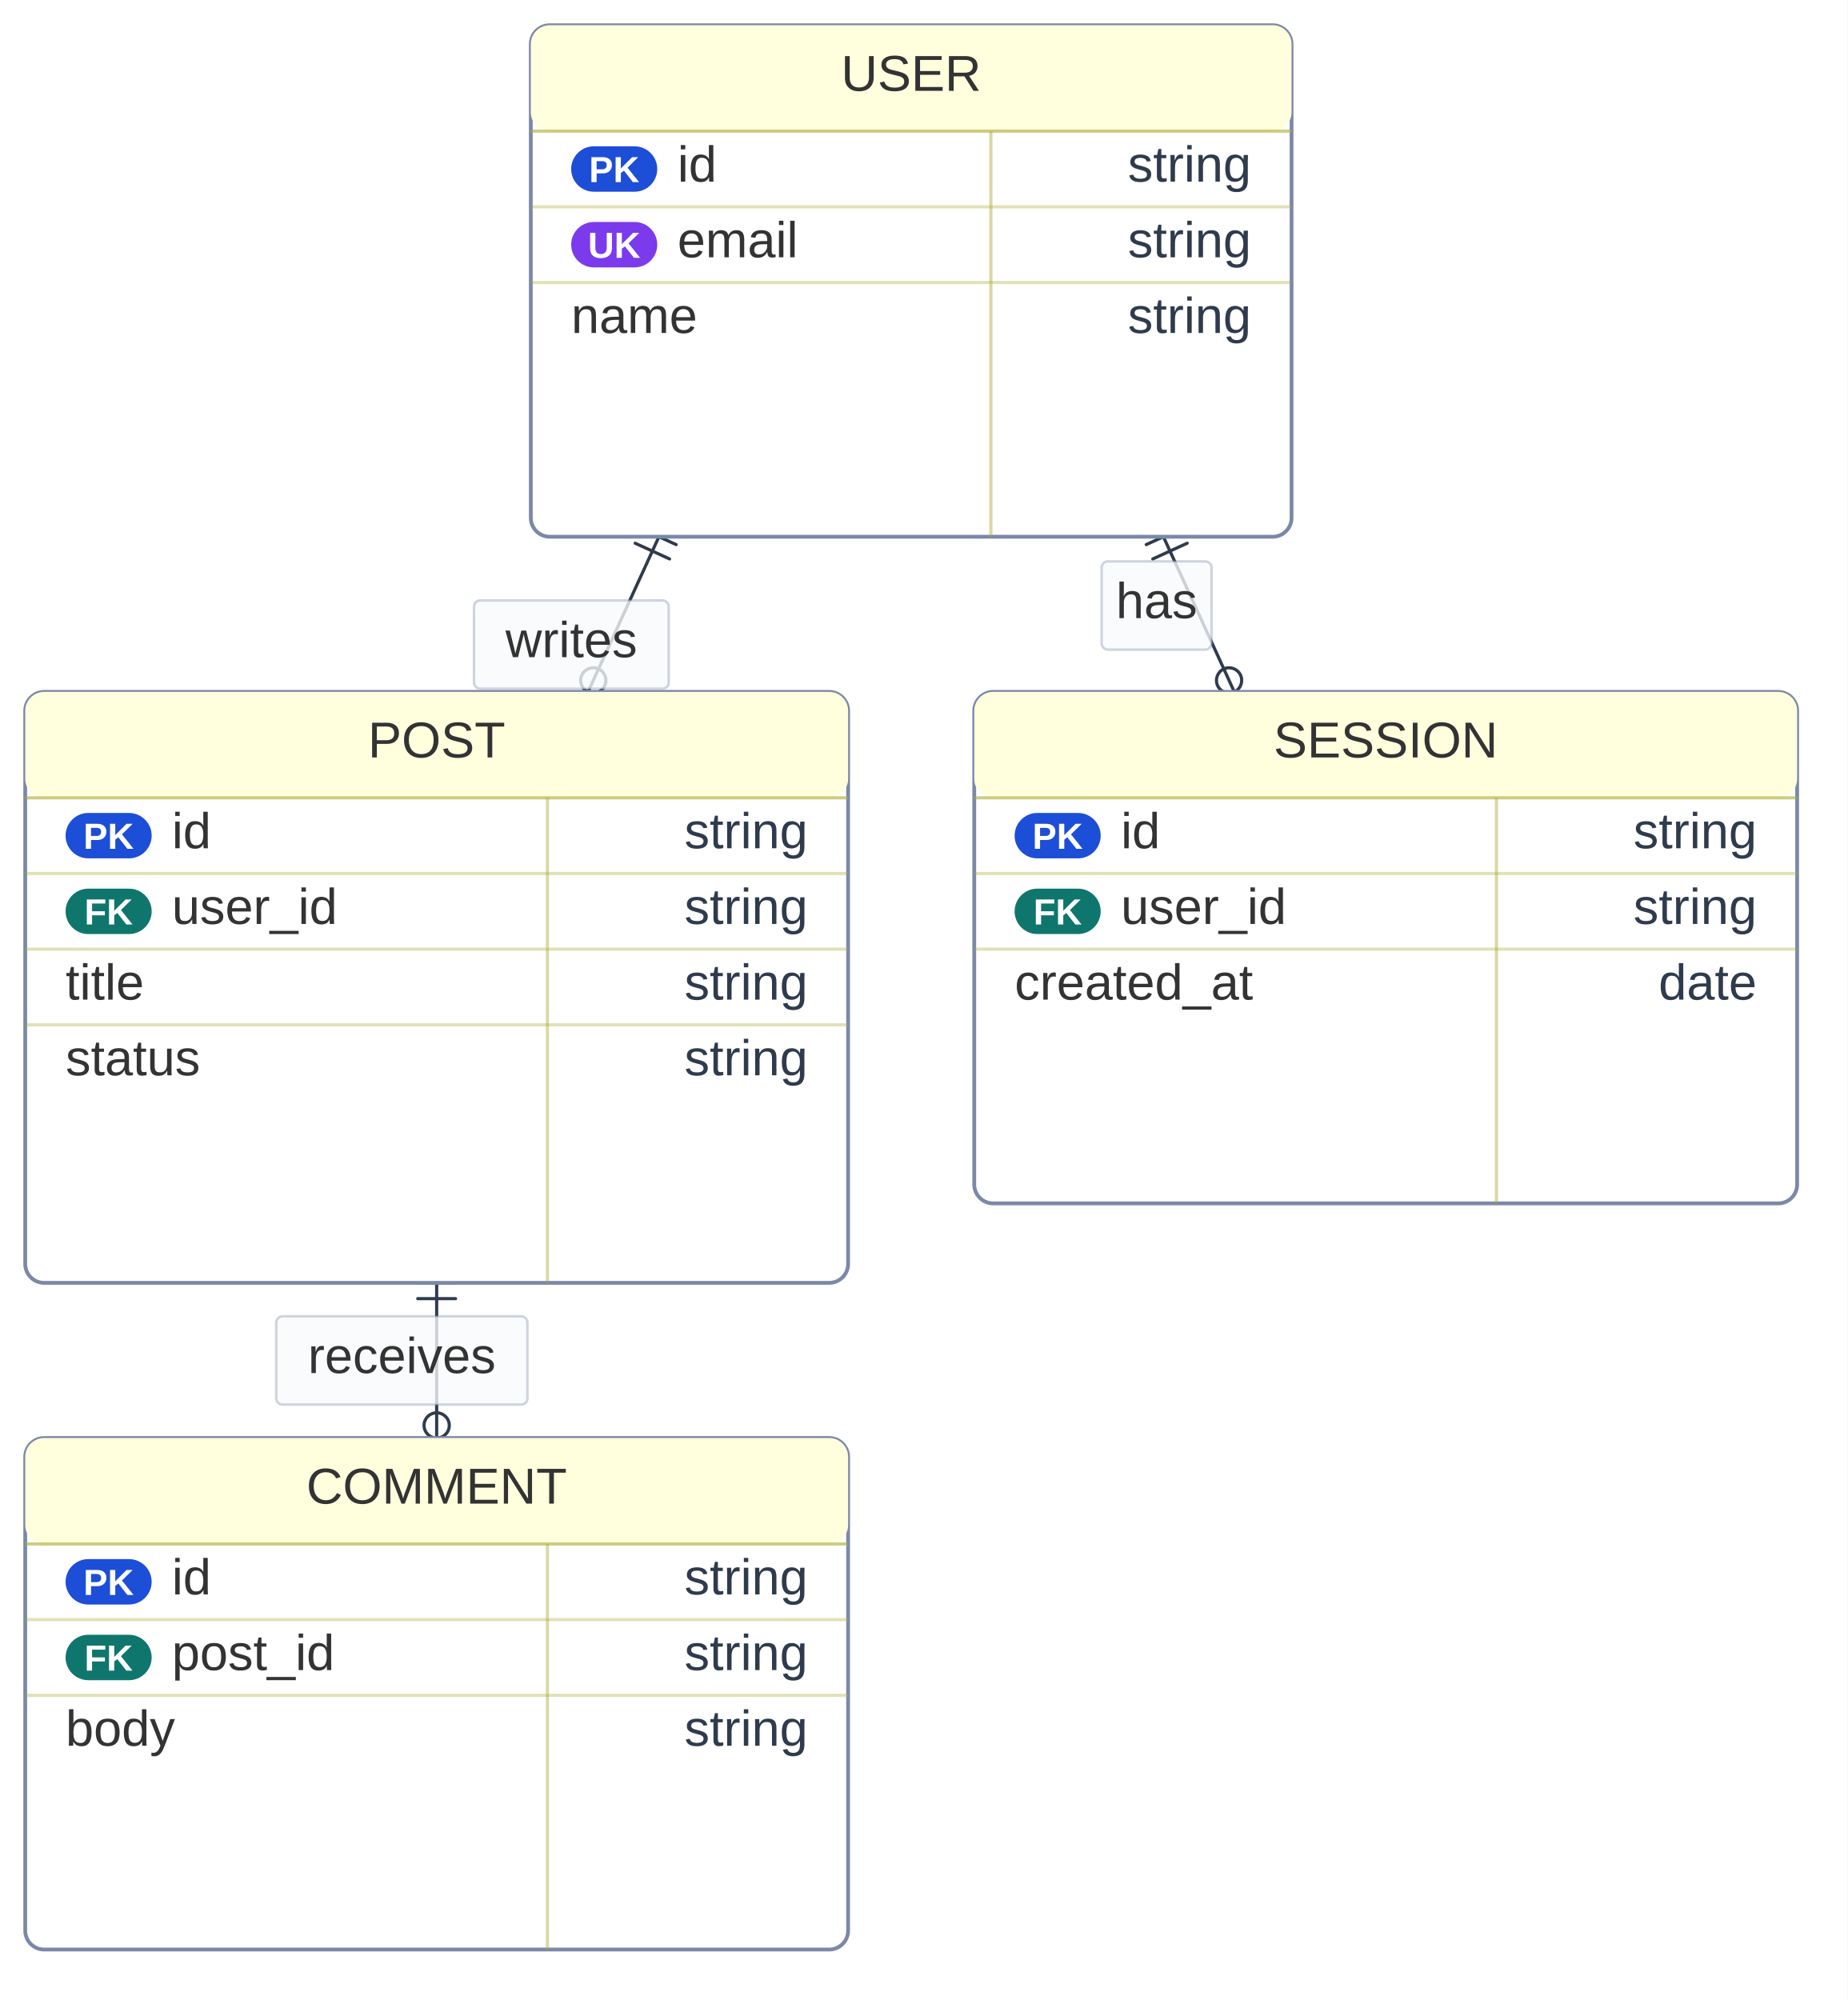
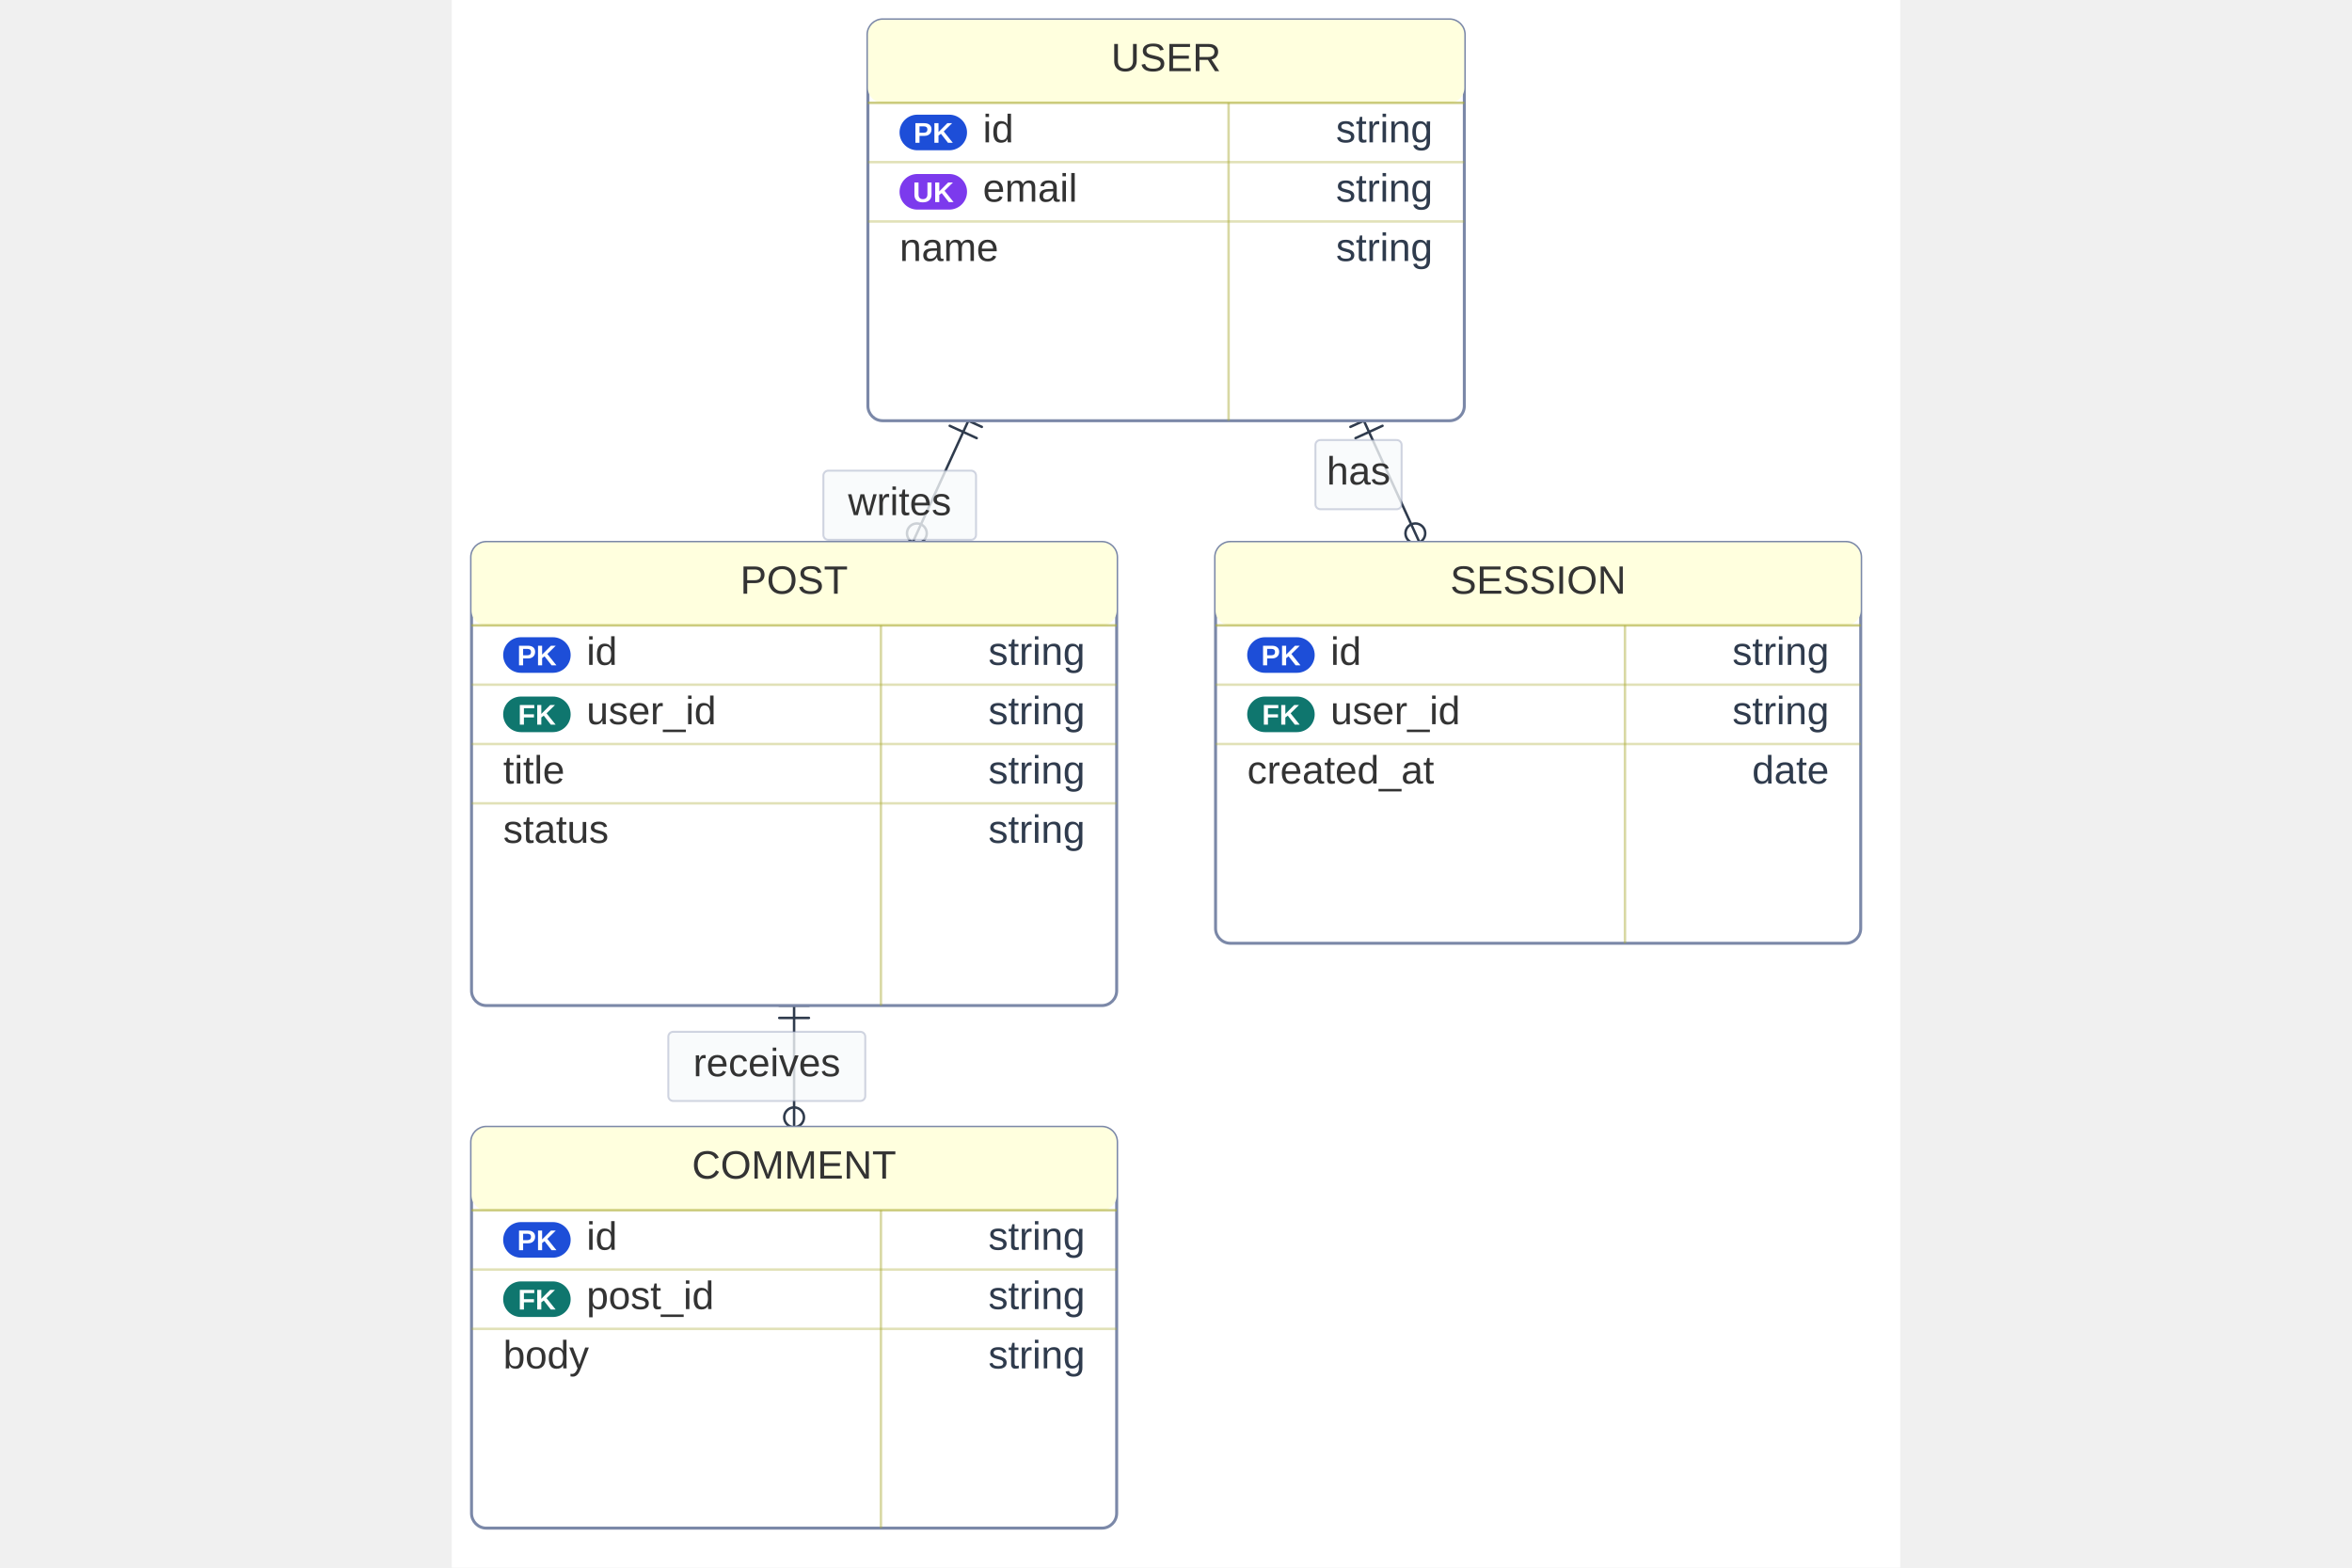
- <svg xmlns="http://www.w3.org/2000/svg" width="585.936" height="634.275" viewBox="0 0 585.936 634.275">
+ <svg xmlns="http://www.w3.org/2000/svg" width="1200" height="800" viewBox="0 0 585.936 634.275">
  <rect x="0" y="0" width="585.936" height="634.275" fill="#FFFFFF" />
  <defs>
    <marker id="arrow-0" viewBox="0 0 10 10" refX="5" refY="5" markerUnits="userSpaceOnUse" markerWidth="8" markerHeight="8" orient="auto">
      <path d="M 0 0 L 10 5 L 0 10 z" fill="#2F3B4D" stroke="#2F3B4D" stroke-width="1" stroke-dasharray="1,0" />
    </marker>
    <marker id="arrow-start-0" viewBox="0 0 10 10" refX="4.5" refY="5" markerUnits="userSpaceOnUse" markerWidth="8" markerHeight="8" orient="auto">
      <path d="M 0 5 L 10 10 L 10 0 z" fill="#2F3B4D" stroke="#2F3B4D" stroke-width="1" stroke-dasharray="1,0" />
    </marker>
  </defs>
  <path id="edge-0" class="edgePath" data-edge-id="edge-0" d="M 208.968,170.225 L 186.484,219.425" fill="none" stroke="#2F3B4D" stroke-width="1" stroke-linecap="round" stroke-linejoin="round" />
  <g transform="translate(208.97 170.22) rotate(114.56)">
    <path d="M 0 -6 L 0 6 M 5 -6 L 5 6" fill="none" stroke="#2F3B4D" stroke-width="1" stroke-linejoin="round" stroke-linecap="round" />
  </g>
  <g transform="translate(186.48 219.42) rotate(114.56)">
    <g>
      <circle cx="-4" cy="0" r="4" fill="none" stroke="#2F3B4D" stroke-width="1" />
      <path d="M 4 0 L 12 -6 M 4 0 L 12 6" fill="none" stroke="#2F3B4D" stroke-width="1" stroke-linejoin="round" stroke-linecap="round" />
    </g>
  </g>
  <rect data-edge-id="edge-0" data-label-kind="center" x="150.32" y="190.42" width="61.76" height="28.00" rx="2" ry="2" fill="rgba(248,250,252, 0.92)" fill-opacity="0.85" stroke="#7B88A8" stroke-opacity="0.35" stroke-width="0.8" />
  <g class="edgeLabel" data-edge-id="edge-0" data-label-kind="center">
    <text x="181.20" y="208.42" text-anchor="middle" font-family="trebuchet ms,verdana,arial,Noto Color Emoji,Apple Color Emoji,Segoe UI Emoji,sans-serif" font-size="16" fill="#333333">
      <tspan x="181.20" dy="0.00">writes</tspan>
    </text>
  </g>
  <path id="edge-1" class="edgePath" data-edge-id="edge-1" d="M 368.968,170.225 L 391.452,219.425" fill="none" stroke="#2F3B4D" stroke-width="1" stroke-linecap="round" stroke-linejoin="round" />
  <g transform="translate(368.97 170.22) rotate(65.44)">
    <path d="M 0 -6 L 0 6 M 5 -6 L 5 6" fill="none" stroke="#2F3B4D" stroke-width="1" stroke-linejoin="round" stroke-linecap="round" />
  </g>
  <g transform="translate(391.45 219.42) rotate(65.44)">
    <g>
      <circle cx="-4" cy="0" r="4" fill="none" stroke="#2F3B4D" stroke-width="1" />
      <path d="M 4 0 L 12 -6 M 4 0 L 12 6" fill="none" stroke="#2F3B4D" stroke-width="1" stroke-linejoin="round" stroke-linecap="round" />
    </g>
  </g>
  <rect data-edge-id="edge-1" data-label-kind="center" x="349.36" y="178.03" width="34.88" height="28.00" rx="2" ry="2" fill="rgba(248,250,252, 0.92)" fill-opacity="0.85" stroke="#7B88A8" stroke-opacity="0.35" stroke-width="0.8" />
  <g class="edgeLabel" data-edge-id="edge-1" data-label-kind="center">
    <text x="366.80" y="196.03" text-anchor="middle" font-family="trebuchet ms,verdana,arial,Noto Color Emoji,Apple Color Emoji,Segoe UI Emoji,sans-serif" font-size="16" fill="#333333">
      <tspan x="366.80" dy="0.00">has</tspan>
    </text>
  </g>
  <path id="edge-2" class="edgePath" data-edge-id="edge-2" d="M 138.484,406.850 L 138.484,456.050" fill="none" stroke="#2F3B4D" stroke-width="1" stroke-linecap="round" stroke-linejoin="round" />
  <g transform="translate(138.48 406.85) rotate(90.00)">
    <path d="M 0 -6 L 0 6 M 5 -6 L 5 6" fill="none" stroke="#2F3B4D" stroke-width="1" stroke-linejoin="round" stroke-linecap="round" />
  </g>
  <g transform="translate(138.48 456.05) rotate(90.00)">
    <g>
      <circle cx="-4" cy="0" r="4" fill="none" stroke="#2F3B4D" stroke-width="1" />
      <path d="M 4 0 L 12 -6 M 4 0 L 12 6" fill="none" stroke="#2F3B4D" stroke-width="1" stroke-linejoin="round" stroke-linecap="round" />
    </g>
  </g>
  <rect data-edge-id="edge-2" data-label-kind="center" x="87.60" y="417.45" width="79.68" height="28.00" rx="2" ry="2" fill="rgba(248,250,252, 0.92)" fill-opacity="0.85" stroke="#7B88A8" stroke-opacity="0.35" stroke-width="0.8" />
  <g class="edgeLabel" data-edge-id="edge-2" data-label-kind="center">
    <text x="127.44" y="435.45" text-anchor="middle" font-family="trebuchet ms,verdana,arial,Noto Color Emoji,Apple Color Emoji,Segoe UI Emoji,sans-serif" font-size="16" fill="#333333">
      <tspan x="127.44" dy="0.00">receives</tspan>
    </text>
  </g>
  <rect x="8.00" y="456.05" width="260.97" height="162.22" rx="6.00" ry="6.00" fill="#FFFFFF" stroke="#7B88A8" stroke-width="1.2" />
  <rect x="8.00" y="456.05" width="260.97" height="33.60" rx="6.00" ry="6.00" fill="#FFFFDE" />
  <text x="138.48" y="476.85" text-anchor="middle" font-family="trebuchet ms,verdana,arial,Noto Color Emoji,Apple Color Emoji,Segoe UI Emoji,sans-serif" font-size="16" fill="#333333">
    <tspan x="138.48" dy="0.00">COMMENT</tspan>
  </text>
  <line x1="8.00" y1="489.65" x2="268.97" y2="489.65" stroke="#AAAA33" stroke-width="1.0" stroke-opacity="0.6" />
  <line x1="173.61" y1="489.65" x2="173.61" y2="618.27" stroke="#AAAA33" stroke-width="1.0" stroke-opacity="0.45" />
  <rect x="20.80" y="494.45" width="27.30" height="14.40" rx="7.20" ry="7.20" fill="#1D4ED8" />
  <text x="34.45" y="505.81" text-anchor="middle" font-family="trebuchet ms,verdana,arial,Noto Color Emoji,Apple Color Emoji,Segoe UI Emoji,sans-serif" font-size="11.52" font-weight="600" fill="#FFFFFF">PK</text>
  <text x="54.50" y="505.65" text-anchor="start" font-family="trebuchet ms,verdana,arial,Noto Color Emoji,Apple Color Emoji,Segoe UI Emoji,sans-serif" font-size="16" fill="#333333">
    <tspan x="54.50" dy="0.00">id</tspan>
  </text>
  <text x="256.17" y="505.65" text-anchor="end" font-family="trebuchet ms,verdana,arial,Noto Color Emoji,Apple Color Emoji,Segoe UI Emoji,sans-serif" font-size="16" fill="#2F3B4D">
    <tspan x="256.17" dy="0.00">string</tspan>
  </text>
  <line x1="8.00" y1="513.65" x2="268.97" y2="513.65" stroke="#AAAA33" stroke-width="1.0" stroke-opacity="0.35" />
  <rect x="20.80" y="518.45" width="27.30" height="14.40" rx="7.20" ry="7.20" fill="#0F766E" />
  <text x="34.45" y="529.81" text-anchor="middle" font-family="trebuchet ms,verdana,arial,Noto Color Emoji,Apple Color Emoji,Segoe UI Emoji,sans-serif" font-size="11.52" font-weight="600" fill="#FFFFFF">FK</text>
  <text x="54.50" y="529.65" text-anchor="start" font-family="trebuchet ms,verdana,arial,Noto Color Emoji,Apple Color Emoji,Segoe UI Emoji,sans-serif" font-size="16" fill="#333333">
    <tspan x="54.50" dy="0.00">post_id</tspan>
  </text>
  <text x="256.17" y="529.65" text-anchor="end" font-family="trebuchet ms,verdana,arial,Noto Color Emoji,Apple Color Emoji,Segoe UI Emoji,sans-serif" font-size="16" fill="#2F3B4D">
    <tspan x="256.17" dy="0.00">string</tspan>
  </text>
  <line x1="8.00" y1="537.65" x2="268.97" y2="537.65" stroke="#AAAA33" stroke-width="1.0" stroke-opacity="0.35" />
  <text x="20.80" y="553.65" text-anchor="start" font-family="trebuchet ms,verdana,arial,Noto Color Emoji,Apple Color Emoji,Segoe UI Emoji,sans-serif" font-size="16" fill="#333333">
    <tspan x="20.80" dy="0.00">body</tspan>
  </text>
  <text x="256.17" y="553.65" text-anchor="end" font-family="trebuchet ms,verdana,arial,Noto Color Emoji,Apple Color Emoji,Segoe UI Emoji,sans-serif" font-size="16" fill="#2F3B4D">
    <tspan x="256.17" dy="0.00">string</tspan>
  </text>
  <rect x="8.00" y="219.42" width="260.97" height="187.42" rx="6.00" ry="6.00" fill="#FFFFFF" stroke="#7B88A8" stroke-width="1.2" />
  <rect x="8.00" y="219.42" width="260.97" height="33.60" rx="6.00" ry="6.00" fill="#FFFFDE" />
  <text x="138.48" y="240.22" text-anchor="middle" font-family="trebuchet ms,verdana,arial,Noto Color Emoji,Apple Color Emoji,Segoe UI Emoji,sans-serif" font-size="16" fill="#333333">
    <tspan x="138.48" dy="0.00">POST</tspan>
  </text>
  <line x1="8.00" y1="253.02" x2="268.97" y2="253.02" stroke="#AAAA33" stroke-width="1.0" stroke-opacity="0.6" />
  <line x1="173.61" y1="253.02" x2="173.61" y2="406.85" stroke="#AAAA33" stroke-width="1.0" stroke-opacity="0.45" />
  <rect x="20.80" y="257.82" width="27.30" height="14.40" rx="7.20" ry="7.20" fill="#1D4ED8" />
  <text x="34.45" y="269.18" text-anchor="middle" font-family="trebuchet ms,verdana,arial,Noto Color Emoji,Apple Color Emoji,Segoe UI Emoji,sans-serif" font-size="11.52" font-weight="600" fill="#FFFFFF">PK</text>
  <text x="54.50" y="269.02" text-anchor="start" font-family="trebuchet ms,verdana,arial,Noto Color Emoji,Apple Color Emoji,Segoe UI Emoji,sans-serif" font-size="16" fill="#333333">
    <tspan x="54.50" dy="0.00">id</tspan>
  </text>
  <text x="256.17" y="269.02" text-anchor="end" font-family="trebuchet ms,verdana,arial,Noto Color Emoji,Apple Color Emoji,Segoe UI Emoji,sans-serif" font-size="16" fill="#2F3B4D">
    <tspan x="256.17" dy="0.00">string</tspan>
  </text>
  <line x1="8.00" y1="277.02" x2="268.97" y2="277.02" stroke="#AAAA33" stroke-width="1.0" stroke-opacity="0.35" />
  <rect x="20.80" y="281.82" width="27.30" height="14.40" rx="7.20" ry="7.20" fill="#0F766E" />
  <text x="34.45" y="293.18" text-anchor="middle" font-family="trebuchet ms,verdana,arial,Noto Color Emoji,Apple Color Emoji,Segoe UI Emoji,sans-serif" font-size="11.52" font-weight="600" fill="#FFFFFF">FK</text>
  <text x="54.50" y="293.02" text-anchor="start" font-family="trebuchet ms,verdana,arial,Noto Color Emoji,Apple Color Emoji,Segoe UI Emoji,sans-serif" font-size="16" fill="#333333">
    <tspan x="54.50" dy="0.00">user_id</tspan>
  </text>
  <text x="256.17" y="293.02" text-anchor="end" font-family="trebuchet ms,verdana,arial,Noto Color Emoji,Apple Color Emoji,Segoe UI Emoji,sans-serif" font-size="16" fill="#2F3B4D">
    <tspan x="256.17" dy="0.00">string</tspan>
  </text>
  <line x1="8.00" y1="301.02" x2="268.97" y2="301.02" stroke="#AAAA33" stroke-width="1.0" stroke-opacity="0.35" />
  <text x="20.80" y="317.02" text-anchor="start" font-family="trebuchet ms,verdana,arial,Noto Color Emoji,Apple Color Emoji,Segoe UI Emoji,sans-serif" font-size="16" fill="#333333">
    <tspan x="20.80" dy="0.00">title</tspan>
  </text>
  <text x="256.17" y="317.02" text-anchor="end" font-family="trebuchet ms,verdana,arial,Noto Color Emoji,Apple Color Emoji,Segoe UI Emoji,sans-serif" font-size="16" fill="#2F3B4D">
    <tspan x="256.17" dy="0.00">string</tspan>
  </text>
  <line x1="8.00" y1="325.02" x2="268.97" y2="325.02" stroke="#AAAA33" stroke-width="1.0" stroke-opacity="0.35" />
  <text x="20.80" y="341.02" text-anchor="start" font-family="trebuchet ms,verdana,arial,Noto Color Emoji,Apple Color Emoji,Segoe UI Emoji,sans-serif" font-size="16" fill="#333333">
    <tspan x="20.80" dy="0.00">status</tspan>
  </text>
  <text x="256.17" y="341.02" text-anchor="end" font-family="trebuchet ms,verdana,arial,Noto Color Emoji,Apple Color Emoji,Segoe UI Emoji,sans-serif" font-size="16" fill="#2F3B4D">
    <tspan x="256.17" dy="0.00">string</tspan>
  </text>
  <rect x="308.97" y="219.42" width="260.97" height="162.22" rx="6.00" ry="6.00" fill="#FFFFFF" stroke="#7B88A8" stroke-width="1.2" />
  <rect x="308.97" y="219.42" width="260.97" height="33.60" rx="6.00" ry="6.00" fill="#FFFFDE" />
  <text x="439.45" y="240.22" text-anchor="middle" font-family="trebuchet ms,verdana,arial,Noto Color Emoji,Apple Color Emoji,Segoe UI Emoji,sans-serif" font-size="16" fill="#333333">
    <tspan x="439.45" dy="0.00">SESSION</tspan>
  </text>
  <line x1="308.97" y1="253.02" x2="569.94" y2="253.02" stroke="#AAAA33" stroke-width="1.0" stroke-opacity="0.6" />
  <line x1="474.58" y1="253.02" x2="474.58" y2="381.65" stroke="#AAAA33" stroke-width="1.0" stroke-opacity="0.45" />
  <rect x="321.77" y="257.82" width="27.30" height="14.40" rx="7.20" ry="7.20" fill="#1D4ED8" />
  <text x="335.42" y="269.18" text-anchor="middle" font-family="trebuchet ms,verdana,arial,Noto Color Emoji,Apple Color Emoji,Segoe UI Emoji,sans-serif" font-size="11.52" font-weight="600" fill="#FFFFFF">PK</text>
  <text x="355.47" y="269.02" text-anchor="start" font-family="trebuchet ms,verdana,arial,Noto Color Emoji,Apple Color Emoji,Segoe UI Emoji,sans-serif" font-size="16" fill="#333333">
    <tspan x="355.47" dy="0.00">id</tspan>
  </text>
  <text x="557.14" y="269.02" text-anchor="end" font-family="trebuchet ms,verdana,arial,Noto Color Emoji,Apple Color Emoji,Segoe UI Emoji,sans-serif" font-size="16" fill="#2F3B4D">
    <tspan x="557.14" dy="0.00">string</tspan>
  </text>
  <line x1="308.97" y1="277.02" x2="569.94" y2="277.02" stroke="#AAAA33" stroke-width="1.0" stroke-opacity="0.35" />
  <rect x="321.77" y="281.82" width="27.30" height="14.40" rx="7.20" ry="7.20" fill="#0F766E" />
  <text x="335.42" y="293.18" text-anchor="middle" font-family="trebuchet ms,verdana,arial,Noto Color Emoji,Apple Color Emoji,Segoe UI Emoji,sans-serif" font-size="11.52" font-weight="600" fill="#FFFFFF">FK</text>
  <text x="355.47" y="293.02" text-anchor="start" font-family="trebuchet ms,verdana,arial,Noto Color Emoji,Apple Color Emoji,Segoe UI Emoji,sans-serif" font-size="16" fill="#333333">
    <tspan x="355.47" dy="0.00">user_id</tspan>
  </text>
  <text x="557.14" y="293.02" text-anchor="end" font-family="trebuchet ms,verdana,arial,Noto Color Emoji,Apple Color Emoji,Segoe UI Emoji,sans-serif" font-size="16" fill="#2F3B4D">
    <tspan x="557.14" dy="0.00">string</tspan>
  </text>
  <line x1="308.97" y1="301.02" x2="569.94" y2="301.02" stroke="#AAAA33" stroke-width="1.0" stroke-opacity="0.35" />
  <text x="321.77" y="317.02" text-anchor="start" font-family="trebuchet ms,verdana,arial,Noto Color Emoji,Apple Color Emoji,Segoe UI Emoji,sans-serif" font-size="16" fill="#333333">
    <tspan x="321.77" dy="0.00">created_at</tspan>
  </text>
  <text x="557.14" y="317.02" text-anchor="end" font-family="trebuchet ms,verdana,arial,Noto Color Emoji,Apple Color Emoji,Segoe UI Emoji,sans-serif" font-size="16" fill="#2F3B4D">
    <tspan x="557.14" dy="0.00">date</tspan>
  </text>
  <rect x="168.34" y="8.00" width="241.26" height="162.22" rx="6.00" ry="6.00" fill="#FFFFFF" stroke="#7B88A8" stroke-width="1.2" />
  <rect x="168.34" y="8.00" width="241.26" height="33.60" rx="6.00" ry="6.00" fill="#FFFFDE" />
  <text x="288.97" y="28.80" text-anchor="middle" font-family="trebuchet ms,verdana,arial,Noto Color Emoji,Apple Color Emoji,Segoe UI Emoji,sans-serif" font-size="16" fill="#333333">
    <tspan x="288.97" dy="0.00">USER</tspan>
  </text>
  <line x1="168.34" y1="41.60" x2="409.60" y2="41.60" stroke="#AAAA33" stroke-width="1.0" stroke-opacity="0.6" />
  <line x1="314.24" y1="41.60" x2="314.24" y2="170.22" stroke="#AAAA33" stroke-width="1.0" stroke-opacity="0.45" />
  <rect x="181.14" y="46.40" width="27.30" height="14.40" rx="7.20" ry="7.20" fill="#1D4ED8" />
  <text x="194.79" y="57.76" text-anchor="middle" font-family="trebuchet ms,verdana,arial,Noto Color Emoji,Apple Color Emoji,Segoe UI Emoji,sans-serif" font-size="11.52" font-weight="600" fill="#FFFFFF">PK</text>
  <text x="214.84" y="57.60" text-anchor="start" font-family="trebuchet ms,verdana,arial,Noto Color Emoji,Apple Color Emoji,Segoe UI Emoji,sans-serif" font-size="16" fill="#333333">
    <tspan x="214.84" dy="0.00">id</tspan>
  </text>
  <text x="396.80" y="57.60" text-anchor="end" font-family="trebuchet ms,verdana,arial,Noto Color Emoji,Apple Color Emoji,Segoe UI Emoji,sans-serif" font-size="16" fill="#2F3B4D">
    <tspan x="396.80" dy="0.00">string</tspan>
  </text>
  <line x1="168.34" y1="65.60" x2="409.60" y2="65.60" stroke="#AAAA33" stroke-width="1.0" stroke-opacity="0.35" />
  <rect x="181.14" y="70.40" width="27.30" height="14.40" rx="7.20" ry="7.20" fill="#7C3AED" />
  <text x="194.79" y="81.76" text-anchor="middle" font-family="trebuchet ms,verdana,arial,Noto Color Emoji,Apple Color Emoji,Segoe UI Emoji,sans-serif" font-size="11.52" font-weight="600" fill="#FFFFFF">UK</text>
  <text x="214.84" y="81.60" text-anchor="start" font-family="trebuchet ms,verdana,arial,Noto Color Emoji,Apple Color Emoji,Segoe UI Emoji,sans-serif" font-size="16" fill="#333333">
    <tspan x="214.84" dy="0.00">email</tspan>
  </text>
  <text x="396.80" y="81.60" text-anchor="end" font-family="trebuchet ms,verdana,arial,Noto Color Emoji,Apple Color Emoji,Segoe UI Emoji,sans-serif" font-size="16" fill="#2F3B4D">
    <tspan x="396.80" dy="0.00">string</tspan>
  </text>
  <line x1="168.34" y1="89.60" x2="409.60" y2="89.60" stroke="#AAAA33" stroke-width="1.0" stroke-opacity="0.35" />
  <text x="181.14" y="105.60" text-anchor="start" font-family="trebuchet ms,verdana,arial,Noto Color Emoji,Apple Color Emoji,Segoe UI Emoji,sans-serif" font-size="16" fill="#333333">
    <tspan x="181.14" dy="0.00">name</tspan>
  </text>
  <text x="396.80" y="105.60" text-anchor="end" font-family="trebuchet ms,verdana,arial,Noto Color Emoji,Apple Color Emoji,Segoe UI Emoji,sans-serif" font-size="16" fill="#2F3B4D">
    <tspan x="396.80" dy="0.00">string</tspan>
  </text>
</svg>
